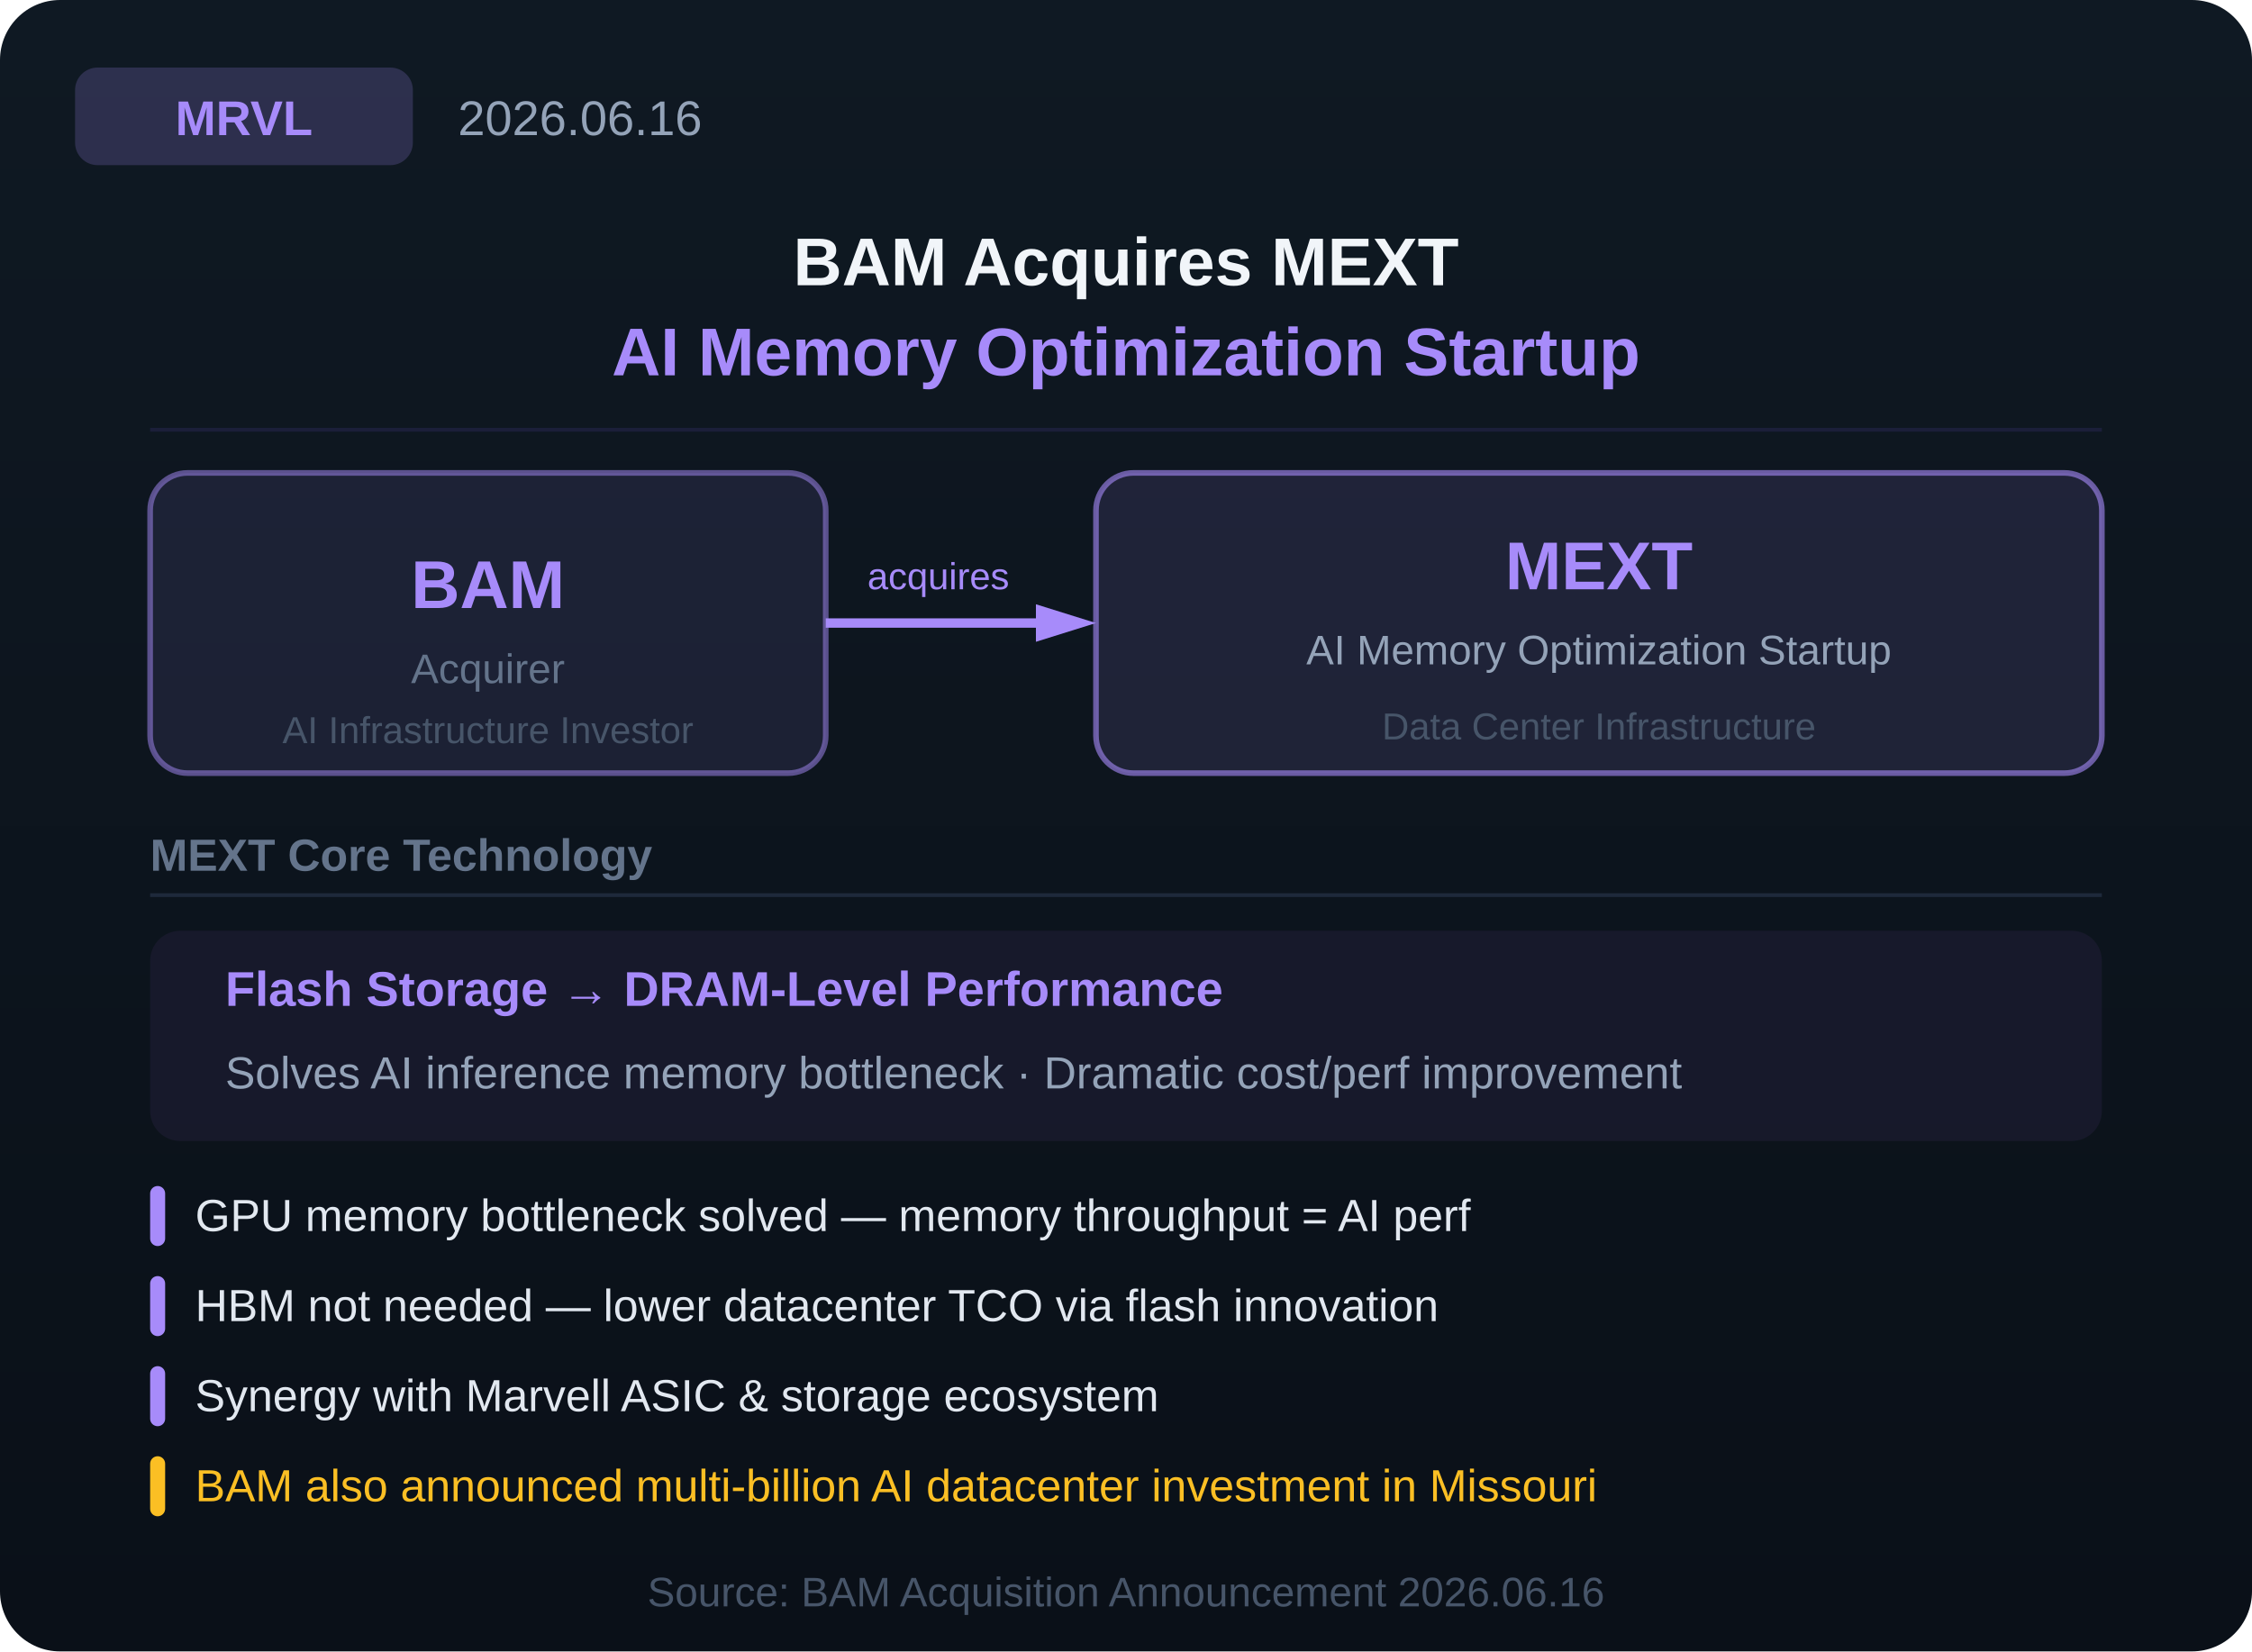
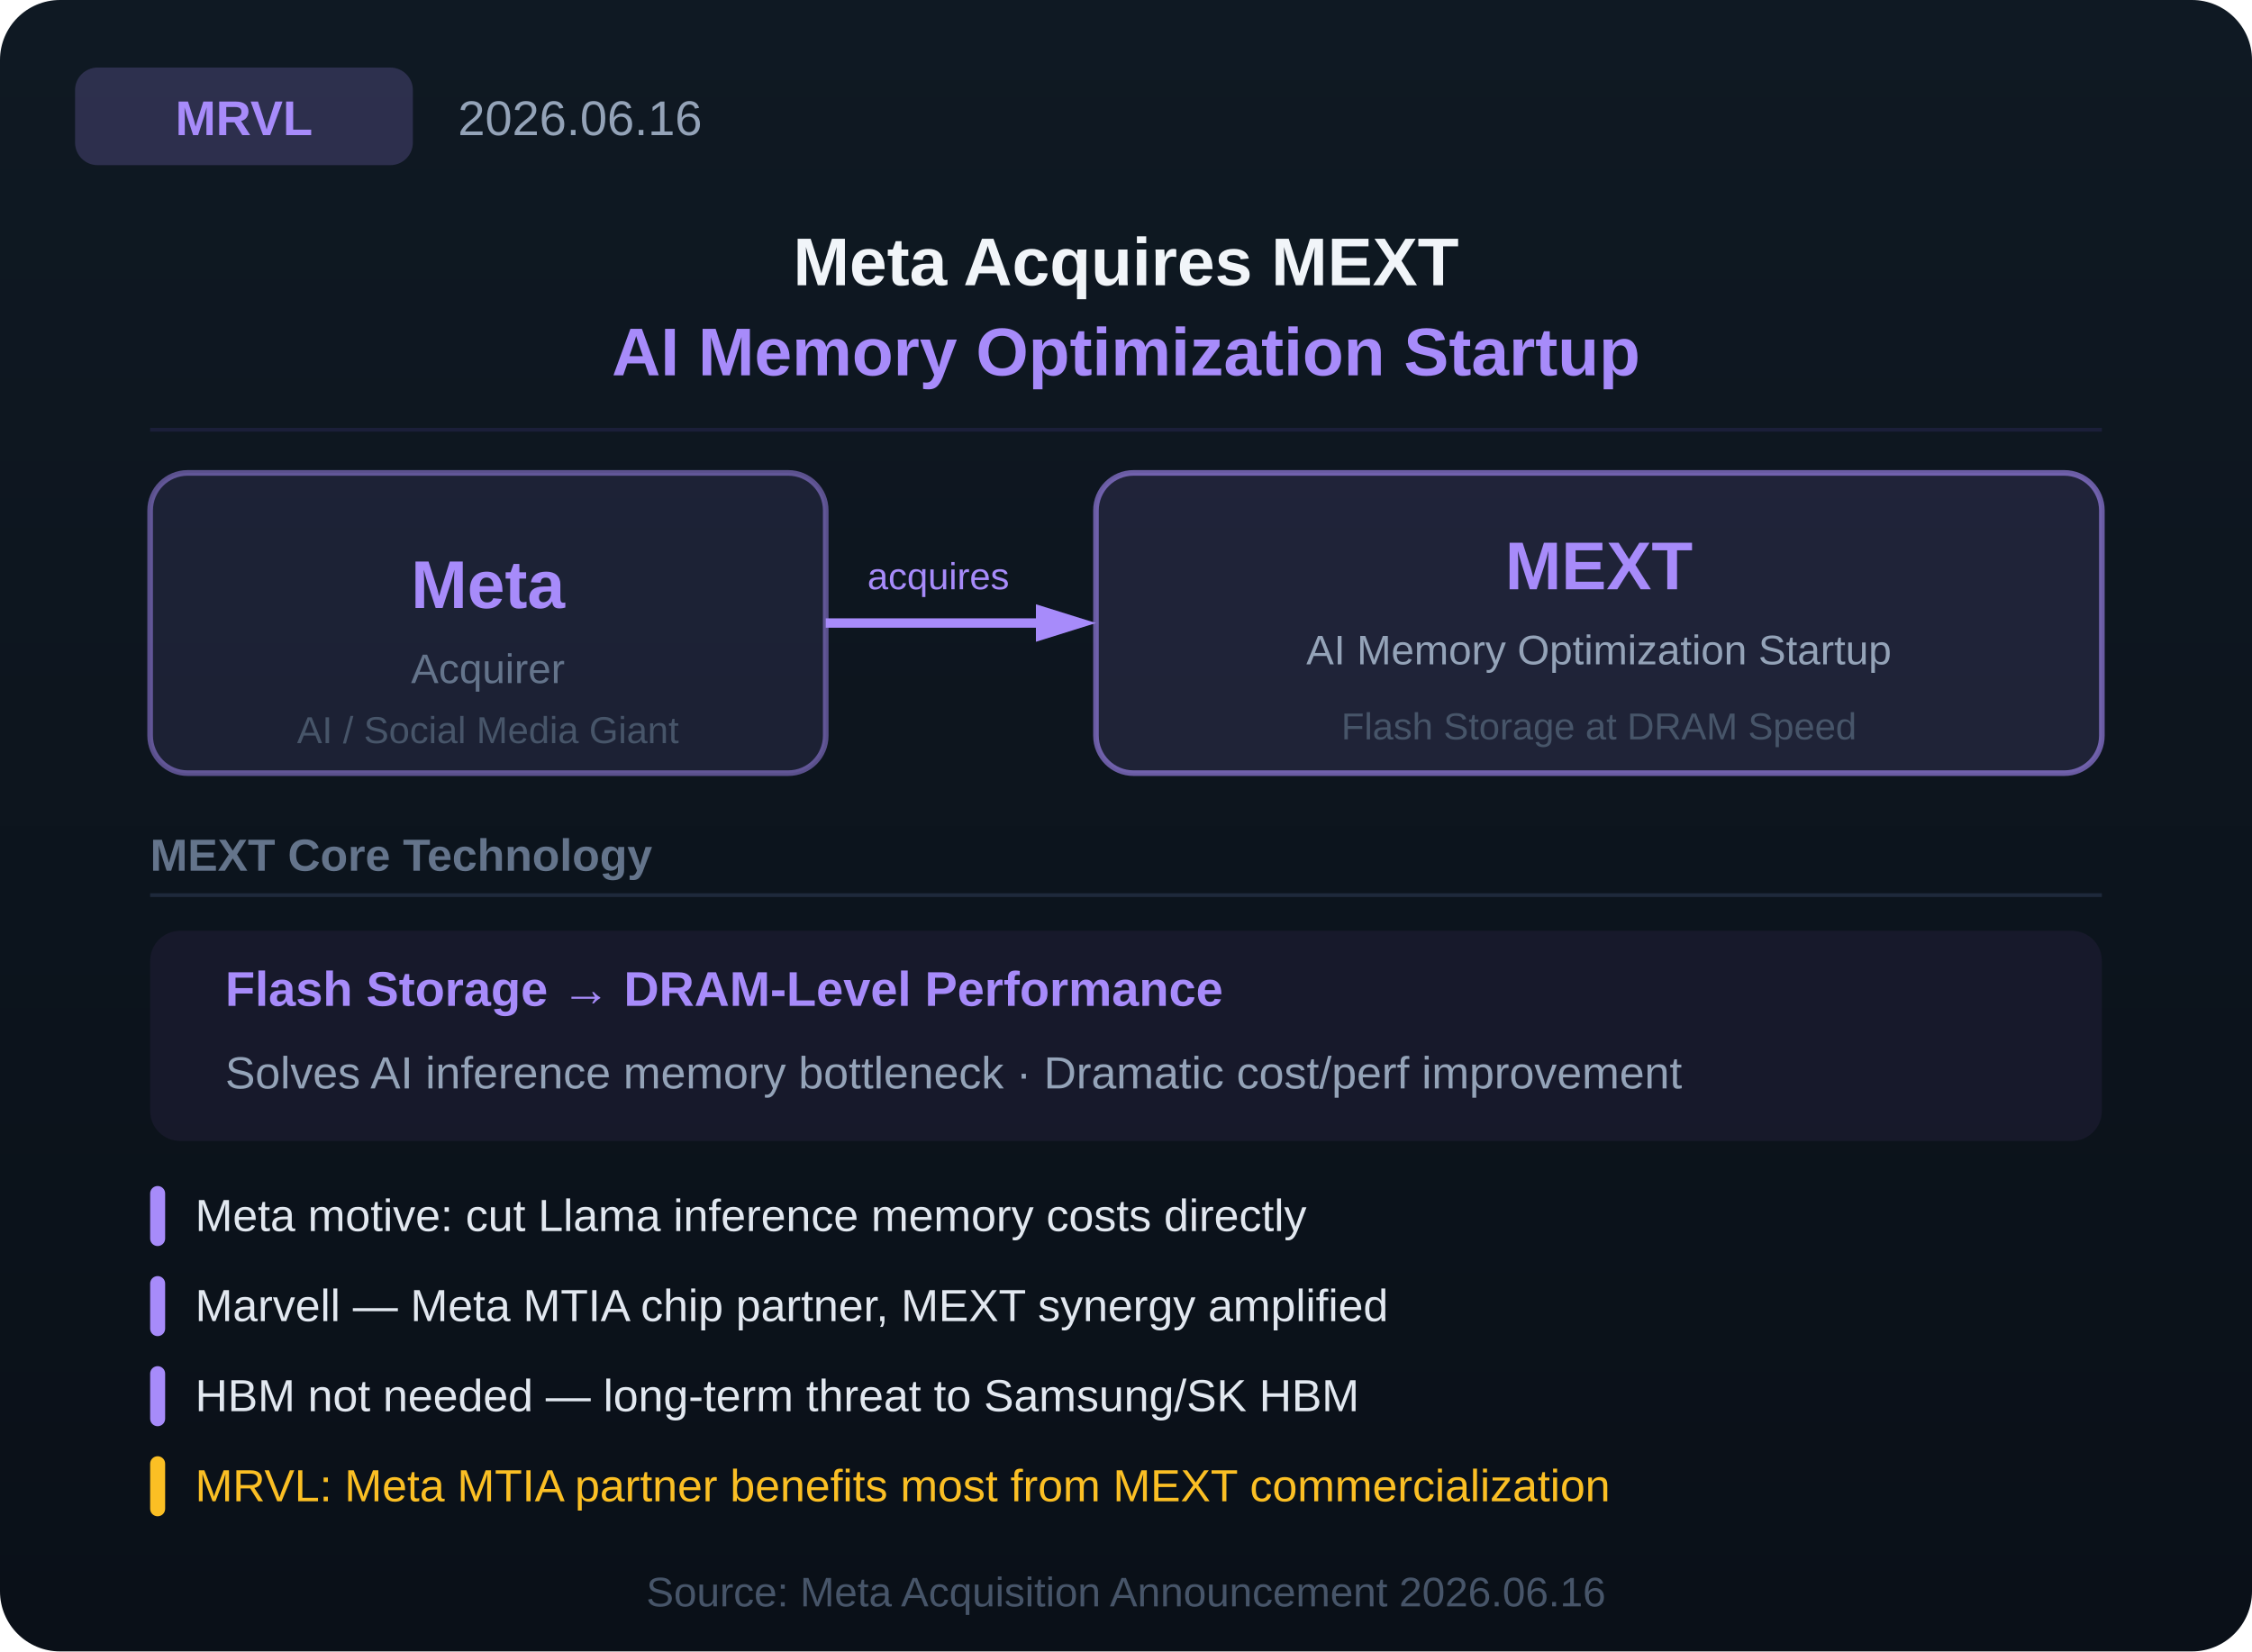
<svg xmlns="http://www.w3.org/2000/svg" viewBox="0 0 600 440" width="600" height="440">
  <defs>
-     <linearGradient id="bge10" x1="0" y1="0" x2="0" y2="1">
+     <linearGradient id="bge10en" x1="0" y1="0" x2="0" y2="1">
      <stop offset="0%" stop-color="#0f1923" />
      <stop offset="100%" stop-color="#0a1018" />
    </linearGradient>
  </defs>
-   <rect width="600" height="440" fill="url(#bge10)" rx="16" />
+   <rect width="600" height="440" fill="url(#bge10en)" rx="16" />
  <rect x="20" y="18" width="90" height="26" rx="6" fill="#a78bfa" opacity="0.2" />
  <text x="65" y="36" text-anchor="middle" font-family="Arial,sans-serif" font-size="13" font-weight="700" fill="#a78bfa">MRVL</text>
  <text x="122" y="36" font-family="Arial,sans-serif" font-size="13" fill="#94a3b8">2026.06.16</text>
-   <text x="300" y="76" text-anchor="middle" font-family="Arial,sans-serif" font-size="18" font-weight="700" fill="#f1f5f9">BAM Acquires MEXT</text>
+   <text x="300" y="76" text-anchor="middle" font-family="Arial,sans-serif" font-size="18" font-weight="700" fill="#f1f5f9">Meta Acquires MEXT</text>
  <text x="300" y="100" text-anchor="middle" font-family="Arial,sans-serif" font-size="18" font-weight="700" fill="#a78bfa">AI Memory Optimization Startup</text>
  <rect x="40" y="114" width="520" height="1" fill="#1e2040" opacity="0.8" />
  <rect x="40" y="126" width="180" height="80" rx="10" fill="#a78bfa" opacity="0.1" />
  <rect x="40" y="126" width="180" height="80" rx="10" fill="none" stroke="#a78bfa" stroke-width="1.5" opacity="0.5" />
-   <text x="130" y="162" text-anchor="middle" font-family="Arial,sans-serif" font-size="18" font-weight="700" fill="#a78bfa">BAM</text>
+   <text x="130" y="162" text-anchor="middle" font-family="Arial,sans-serif" font-size="18" font-weight="700" fill="#a78bfa">Meta</text>
  <text x="130" y="182" text-anchor="middle" font-family="Arial,sans-serif" font-size="11" fill="#64748b">Acquirer</text>
-   <text x="130" y="198" text-anchor="middle" font-family="Arial,sans-serif" font-size="10" fill="#475569">AI Infrastructure Investor</text>
+   <text x="130" y="198" text-anchor="middle" font-family="Arial,sans-serif" font-size="10" fill="#475569">AI / Social Media Giant</text>
  <line x1="220" y1="166" x2="280" y2="166" stroke="#a78bfa" stroke-width="2.5" />
  <polygon points="276,161 292,166 276,171" fill="#a78bfa" />
  <text x="250" y="157" text-anchor="middle" font-family="Arial,sans-serif" font-size="10" fill="#a78bfa">acquires</text>
  <rect x="292" y="126" width="268" height="80" rx="10" fill="#a78bfa" opacity="0.12" />
  <rect x="292" y="126" width="268" height="80" rx="10" fill="none" stroke="#a78bfa" stroke-width="1.5" opacity="0.6" />
  <text x="426" y="157" text-anchor="middle" font-family="Arial,sans-serif" font-size="18" font-weight="700" fill="#a78bfa">MEXT</text>
  <text x="426" y="177" text-anchor="middle" font-family="Arial,sans-serif" font-size="11" fill="#94a3b8">AI Memory Optimization Startup</text>
-   <text x="426" y="197" text-anchor="middle" font-family="Arial,sans-serif" font-size="10" fill="#475569">Data Center Infrastructure</text>
+   <text x="426" y="197" text-anchor="middle" font-family="Arial,sans-serif" font-size="10" fill="#475569">Flash Storage at DRAM Speed</text>
  <text x="40" y="232" font-family="Arial,sans-serif" font-size="12" font-weight="700" fill="#64748b">MEXT Core Technology</text>
  <rect x="40" y="238" width="520" height="1" fill="#1e293b" />
  <rect x="40" y="248" width="520" height="56" rx="8" fill="#1a1a2e" opacity="0.8" />
  <text x="60" y="268" font-family="Arial,sans-serif" font-size="13" font-weight="700" fill="#a78bfa">Flash Storage  →  DRAM-Level Performance</text>
  <text x="60" y="290" font-family="Arial,sans-serif" font-size="12" fill="#94a3b8">Solves AI inference memory bottleneck · Dramatic cost/perf improvement</text>
  <rect x="40" y="316" width="4" height="16" rx="2" fill="#a78bfa" />
-   <text x="52" y="328" font-family="Arial,sans-serif" font-size="12" fill="#e2e8f0">GPU memory bottleneck solved — memory throughput = AI perf</text>
+   <text x="52" y="328" font-family="Arial,sans-serif" font-size="12" fill="#e2e8f0">Meta motive: cut Llama inference memory costs directly</text>
  <rect x="40" y="340" width="4" height="16" rx="2" fill="#a78bfa" />
-   <text x="52" y="352" font-family="Arial,sans-serif" font-size="12" fill="#e2e8f0">HBM not needed — lower datacenter TCO via flash innovation</text>
+   <text x="52" y="352" font-family="Arial,sans-serif" font-size="12" fill="#e2e8f0">Marvell — Meta MTIA chip partner, MEXT synergy amplified</text>
  <rect x="40" y="364" width="4" height="16" rx="2" fill="#a78bfa" />
-   <text x="52" y="376" font-family="Arial,sans-serif" font-size="12" fill="#e2e8f0">Synergy with Marvell ASIC &amp; storage ecosystem</text>
+   <text x="52" y="376" font-family="Arial,sans-serif" font-size="12" fill="#e2e8f0">HBM not needed — long-term threat to Samsung/SK HBM</text>
  <rect x="40" y="388" width="4" height="16" rx="2" fill="#fbbf24" />
-   <text x="52" y="400" font-family="Arial,sans-serif" font-size="12" fill="#fbbf24">BAM also announced multi-billion AI datacenter investment in Missouri</text>
-   <text x="300" y="428" text-anchor="middle" font-family="Arial,sans-serif" font-size="11" fill="#475569">Source: BAM Acquisition Announcement 2026.06.16</text>
+   <text x="52" y="400" font-family="Arial,sans-serif" font-size="12" fill="#fbbf24">MRVL: Meta MTIA partner benefits most from MEXT commercialization</text>
+   <text x="300" y="428" text-anchor="middle" font-family="Arial,sans-serif" font-size="11" fill="#475569">Source: Meta Acquisition Announcement 2026.06.16</text>
</svg>
